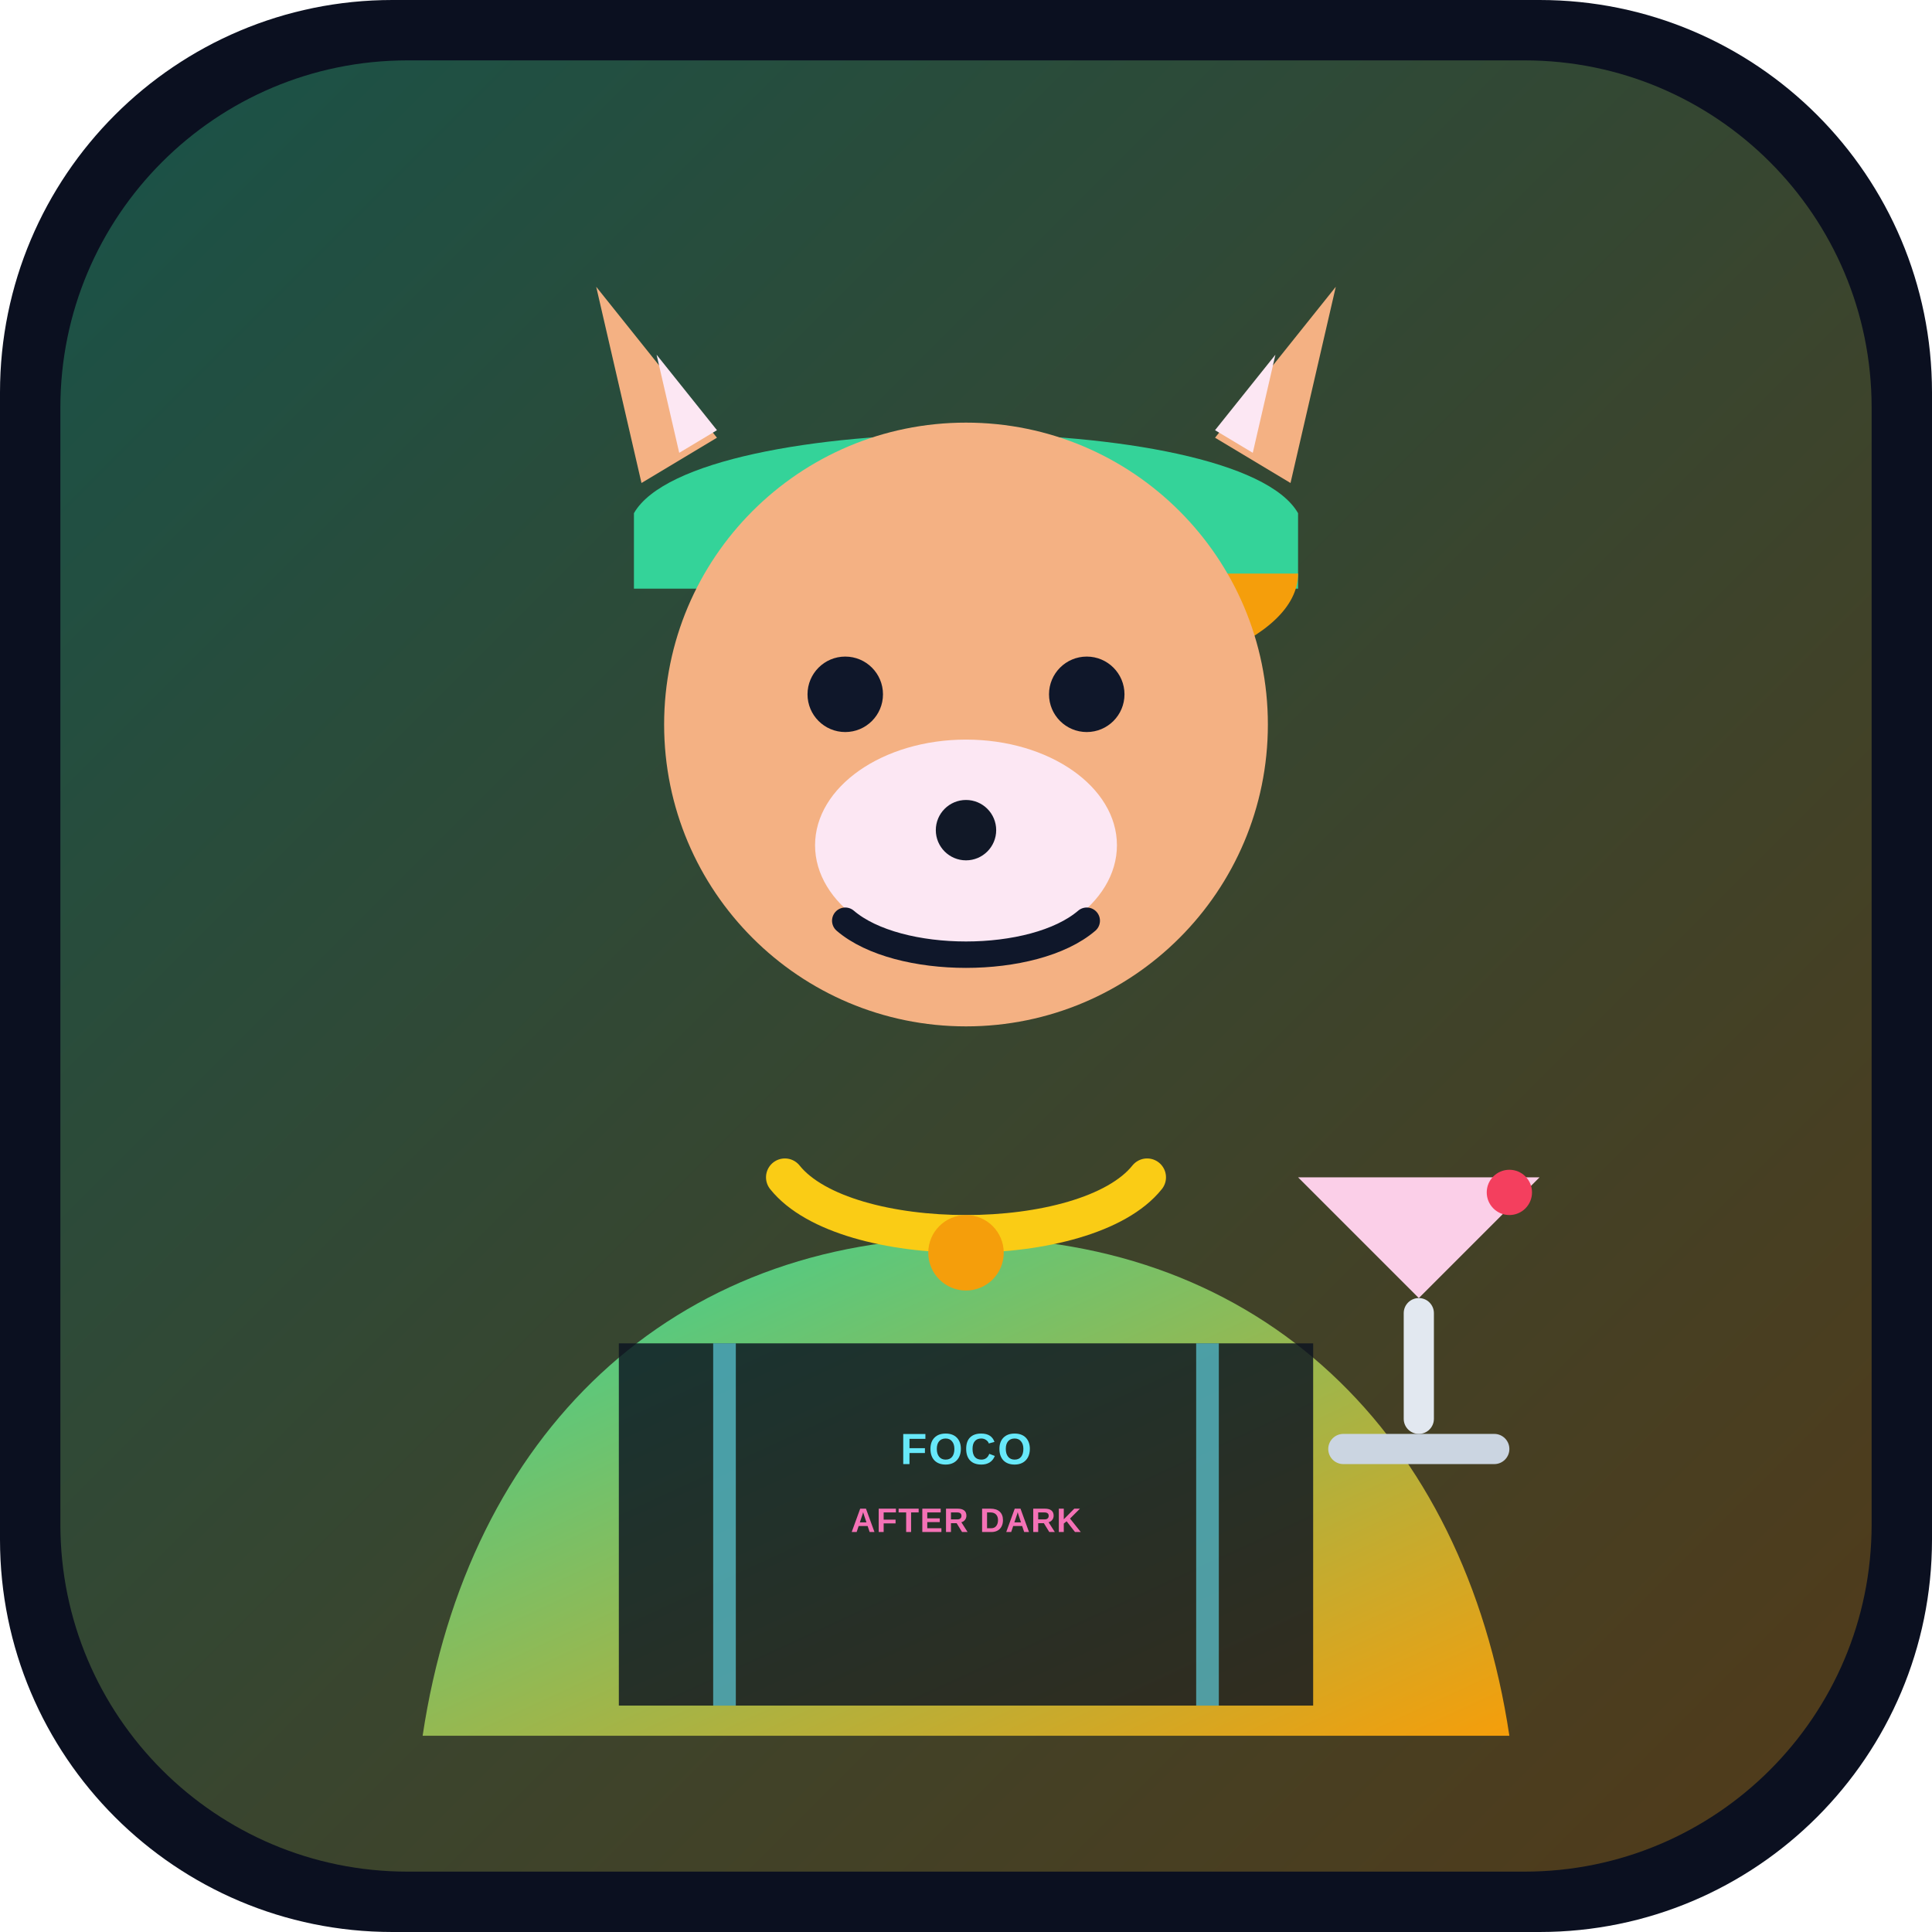
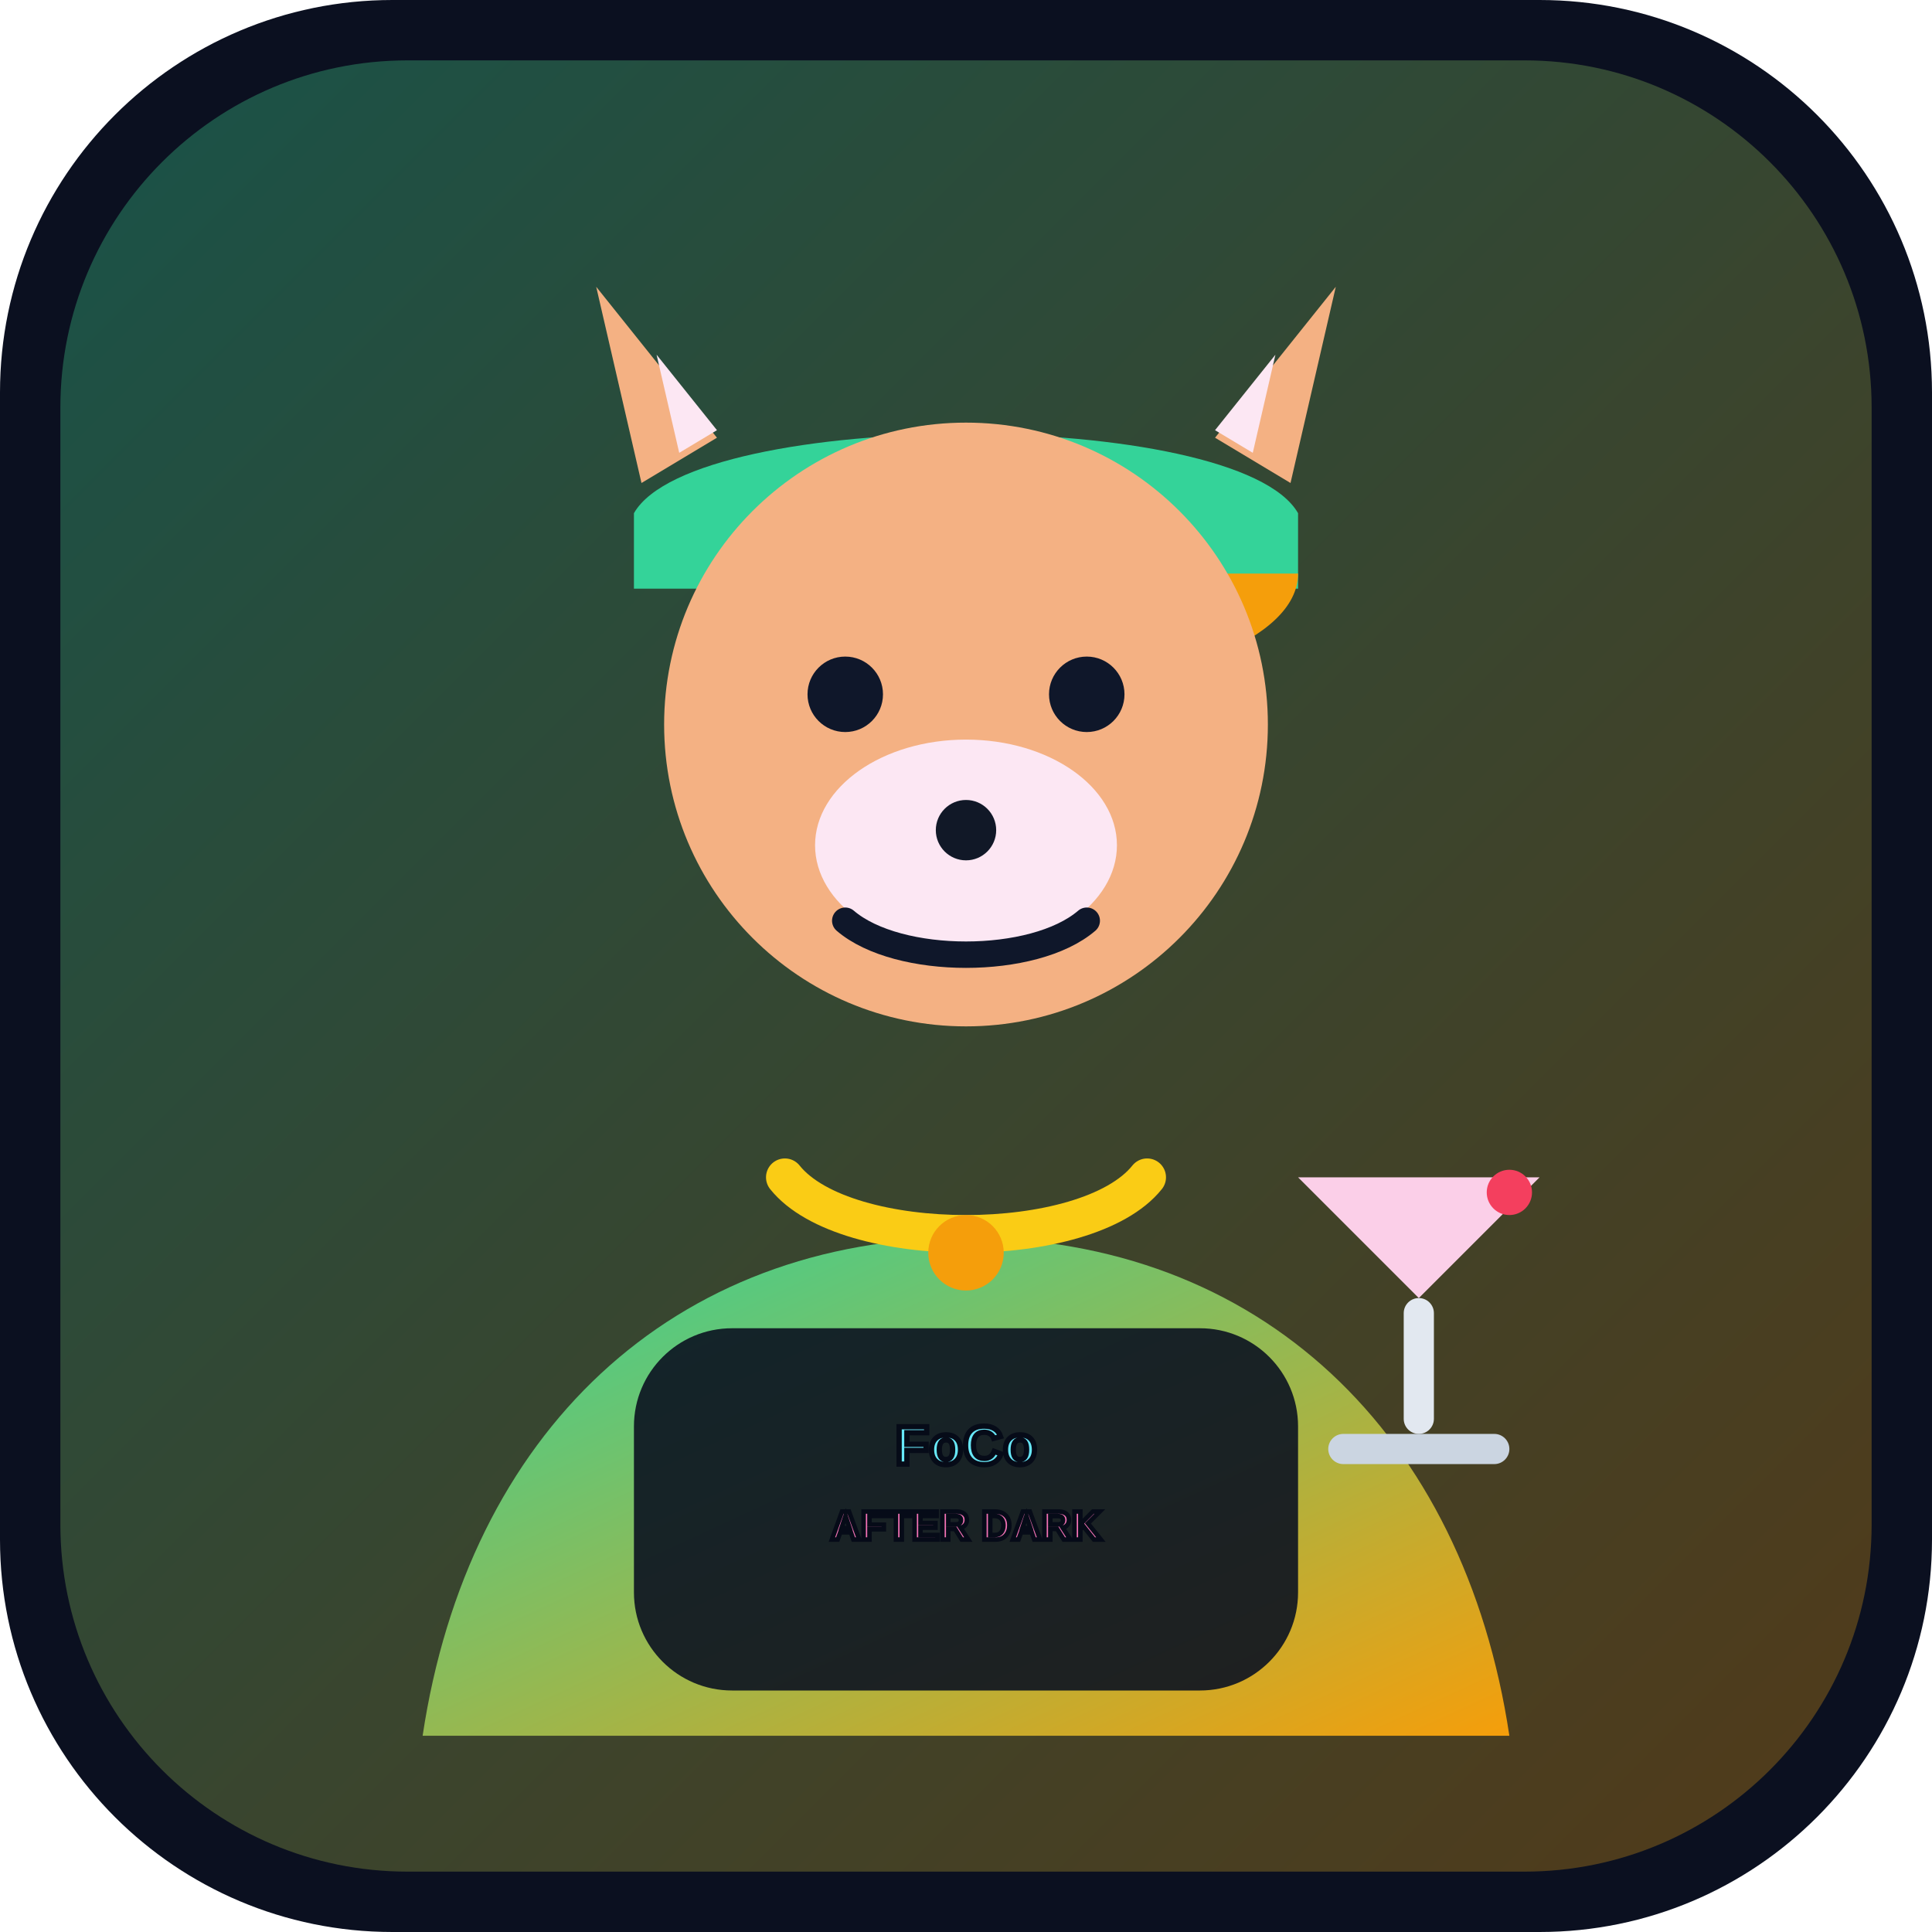
<svg xmlns="http://www.w3.org/2000/svg" viewBox="0 0 256 256" role="img" aria-label="Margarita Monkey">
  <defs>
    <linearGradient id="bg" x1="0" y1="0" x2="1" y2="1">
      <stop offset="0%" stop-color="#34d399" stop-opacity="0.34" />
      <stop offset="100%" stop-color="#f59e0b" stop-opacity="0.30" />
    </linearGradient>
    <linearGradient id="shirt" x1="0" y1="0" x2="1" y2="1">
      <stop offset="0%" stop-color="#34d399" />
      <stop offset="100%" stop-color="#f59e0b" />
    </linearGradient>
  </defs>
  <rect width="256" height="256" rx="52" fill="#0b1020" />
  <rect x="8" y="8" width="240" height="240" rx="46" fill="url(#bg)" />
  <path d="M95 58l-16-20 6 26z" fill="#f4b183" />
  <path d="M161 58l16-20-6 26z" fill="#f4b183" />
  <path d="M95 57l-8-10 3 13z" fill="#fce7f3" />
  <path d="M161 57l8-10-3 13z" fill="#fce7f3" />
  <path d="M84 68c8-14 80-14 88 0v10H84z" fill="#34d399" />
  <path d="M112 76h60c0 9-18 15-34 15h-26z" fill="#f59e0b" />
  <circle cx="128" cy="96" r="40" fill="#f4b183" />
  <ellipse cx="128" cy="112" rx="20" ry="14" fill="#fce7f3" />
  <circle cx="112" cy="92" r="5" fill="#0f172a" />
  <circle cx="144" cy="92" r="5" fill="#0f172a" />
  <circle cx="128" cy="110" r="4" fill="#111827" />
  <path d="M112 122c7 6 25 6 32 0" fill="none" stroke="#0f172a" stroke-width="3.5" stroke-linecap="round" />
  <path d="M56 230c6-40 33-66 72-66s66 26 72 66" fill="url(#shirt)" />
-   <path d="M82 178h92v48H82z" fill="#0b1220" opacity="0.82" />
-   <path d="M96 178v48M160 178v48" stroke="#67e8f9" stroke-width="3" opacity="0.6" />
+   <rect x="84" y="176" width="88" height="48" rx="13" fill="#0b1220" opacity="0.9" />
  <path d="M104 156c8 10 40 10 48 0" fill="none" stroke="#facc15" stroke-width="5" stroke-linecap="round" />
  <circle cx="128" cy="166" r="5" fill="#f59e0b" />
-   <text x="128" y="194" text-anchor="middle" font-family="Arial, sans-serif" font-size="5.8" font-weight="700" fill="#67e8f9" letter-spacing="0.22">FOCO</text>
-   <text x="128" y="203" text-anchor="middle" font-family="Arial, sans-serif" font-size="4.5" font-weight="700" fill="#f472b6" letter-spacing="0.14">AFTER DARK</text>
+   <text x="128" y="194" text-anchor="middle" font-family="Arial, sans-serif" font-size="7.2" font-weight="700" fill="#67e8f9" stroke="#060b18" stroke-width="0.7" letter-spacing="0.10">FoCo</text>
+   <text x="128" y="204" text-anchor="middle" font-family="Arial, sans-serif" font-size="5.4" font-weight="700" fill="#f472b6" stroke="#060b18" stroke-width="0.6" letter-spacing="0.08">AFTER DARK</text>
  <path d="M172 156h32l-16 16z" fill="#fbcfe8" />
  <rect x="186" y="172" width="4" height="18" rx="2" fill="#e2e8f0" />
  <rect x="176" y="190" width="24" height="4" rx="2" fill="#cbd5e1" />
  <circle cx="200" cy="158" r="3" fill="#f43f5e" />
</svg>
